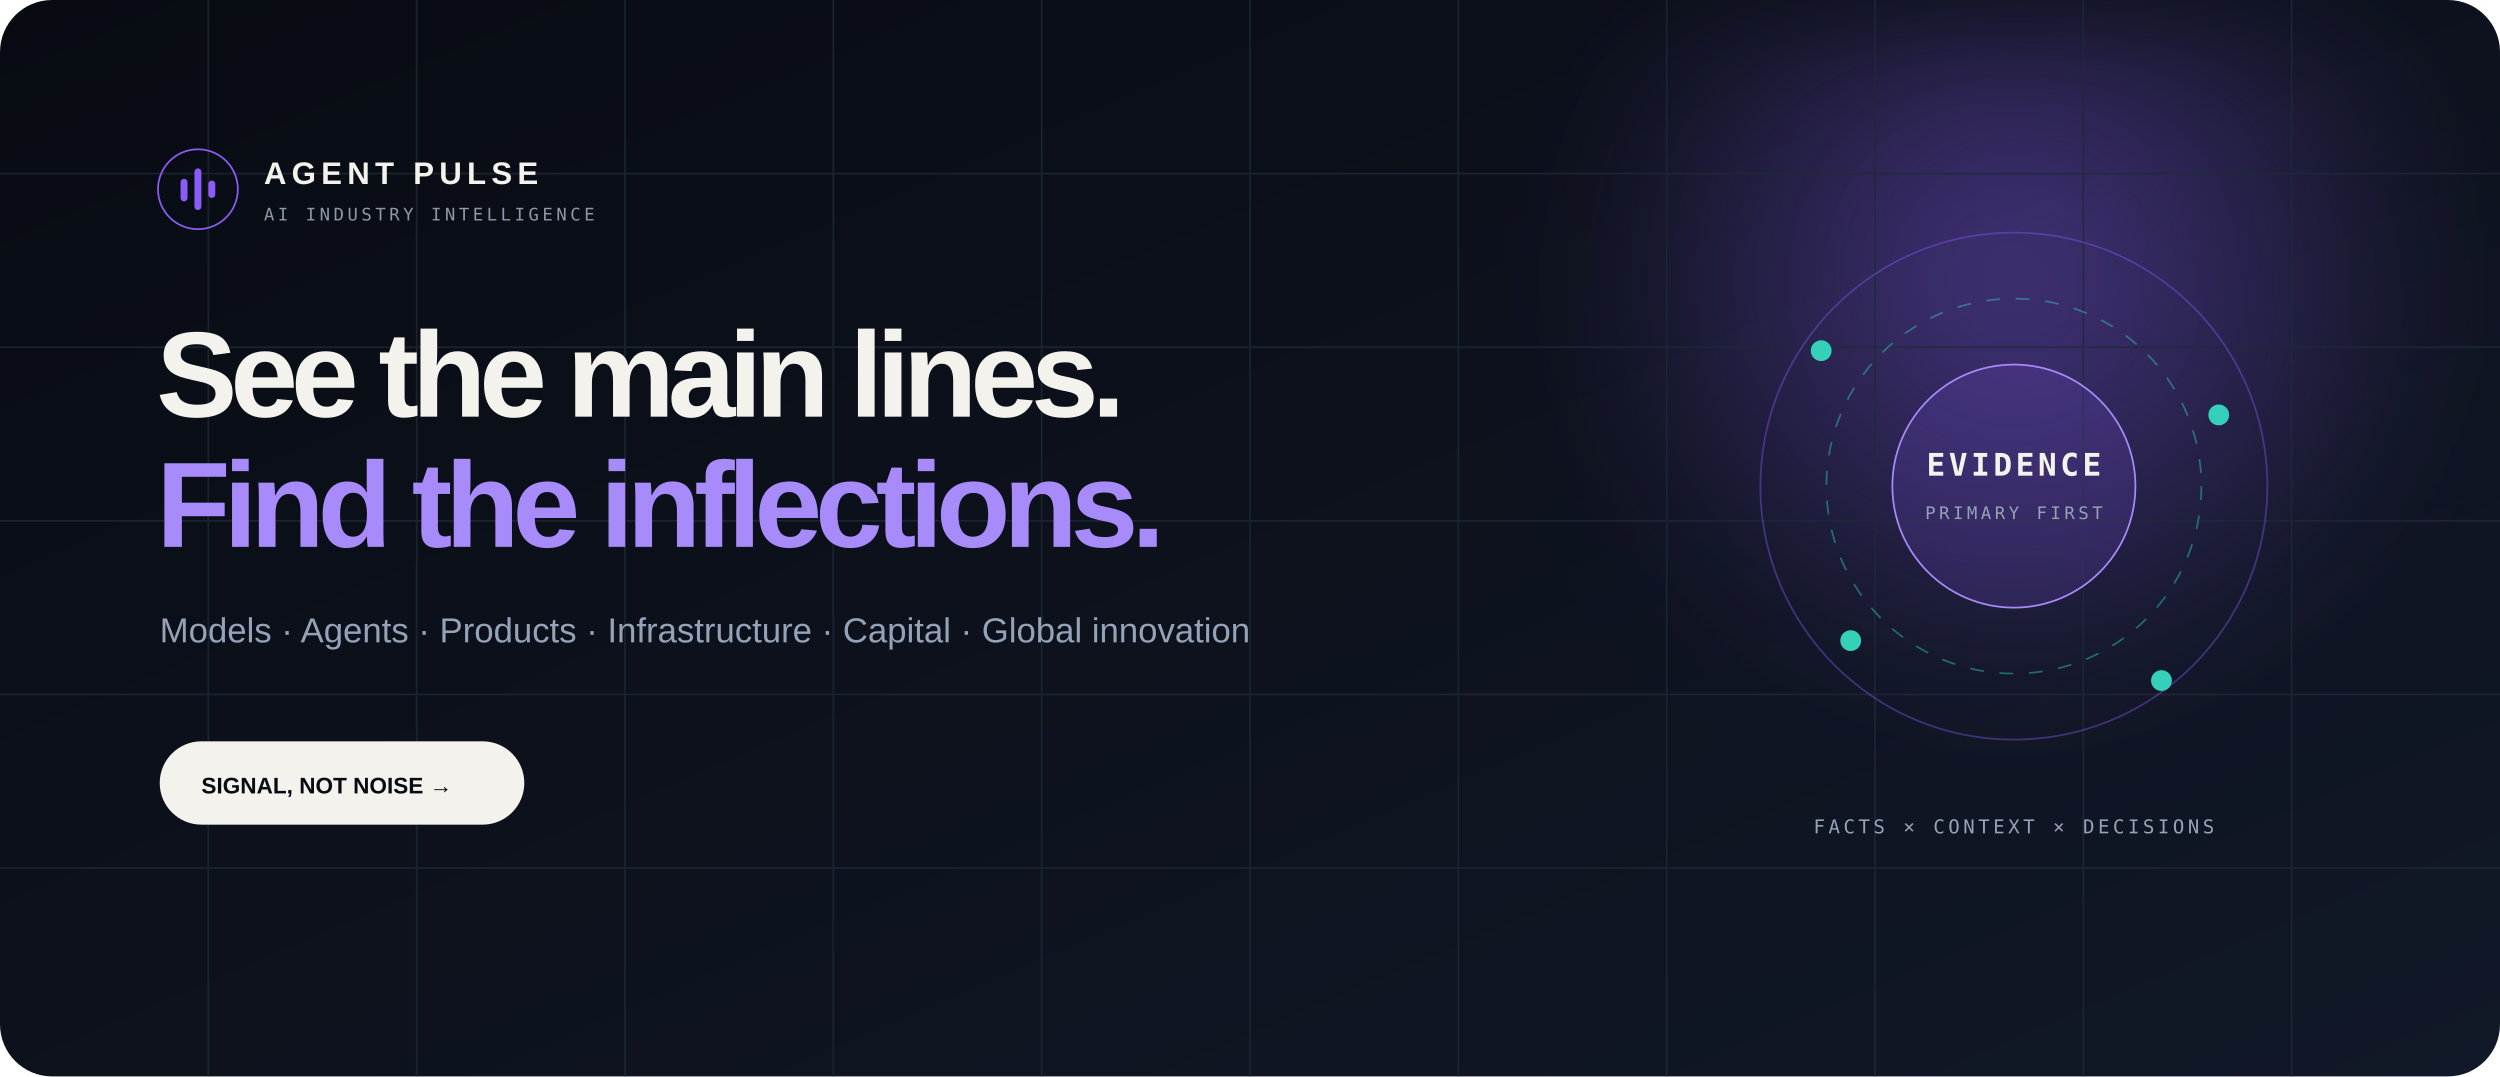
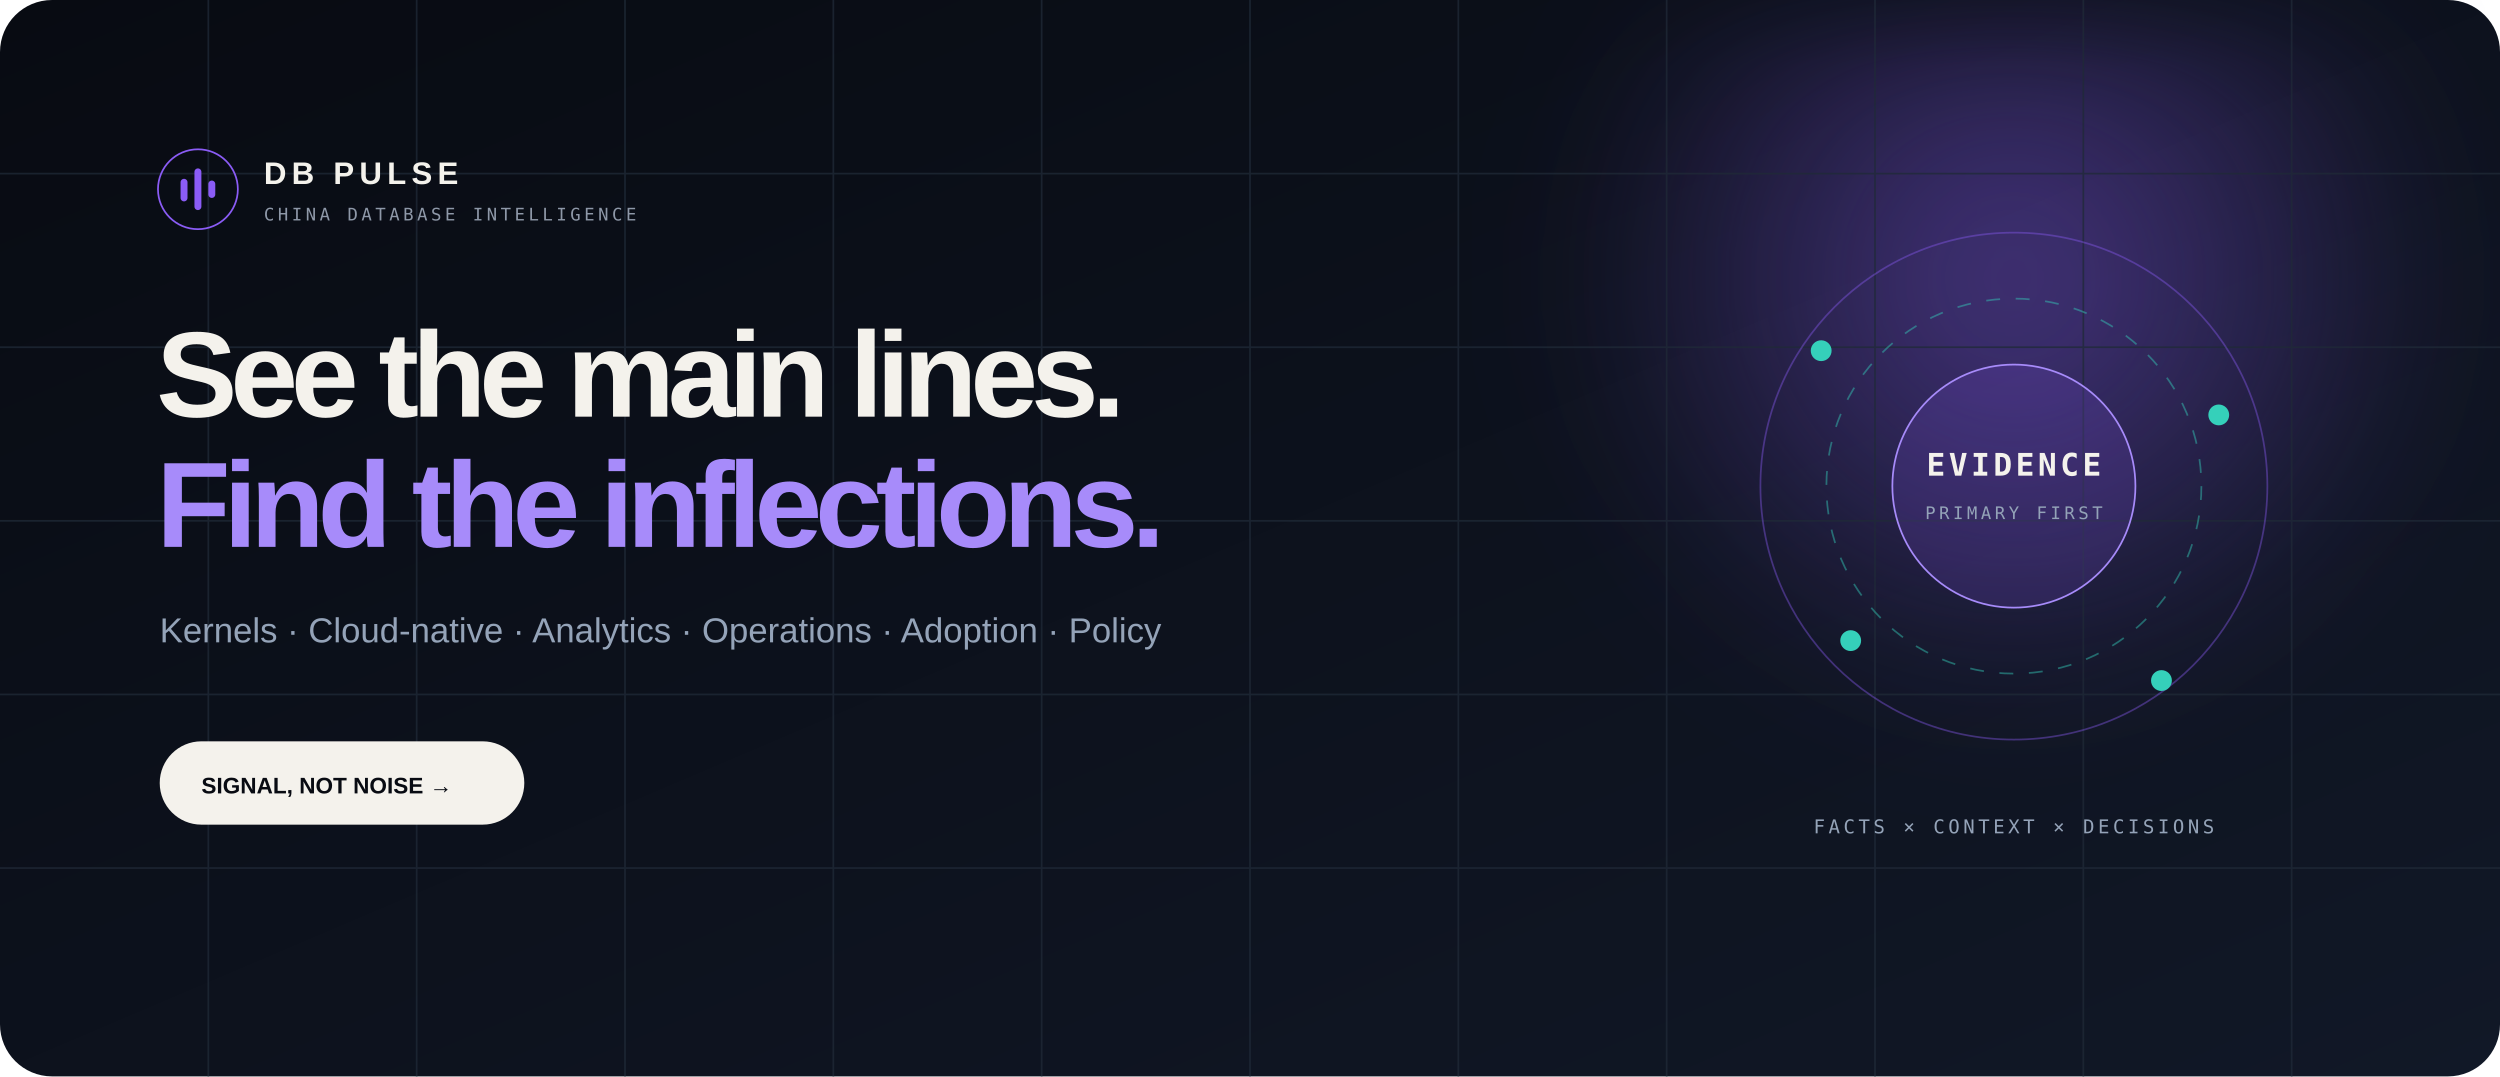
<svg xmlns="http://www.w3.org/2000/svg" width="1440" height="620" viewBox="0 0 1440 620" role="img" aria-labelledby="title desc">
  <defs>
    <linearGradient id="bg" x1="0" x2="1" y1="0" y2="1">
      <stop stop-color="#080b12" />
      <stop offset="1" stop-color="#111827" />
    </linearGradient>
    <radialGradient id="glow">
      <stop stop-color="#8b5cf6" stop-opacity=".65" />
      <stop offset="1" stop-color="#8b5cf6" stop-opacity="0" />
    </radialGradient>
    <filter id="blur">
      <feGaussianBlur stdDeviation="40" />
    </filter>
  </defs>
  <rect width="1440" height="620" rx="30" fill="url(#bg)" />
  <circle cx="1160" cy="160" r="260" fill="url(#glow)" filter="url(#blur)" opacity=".7" />
  <g stroke="#1f2937" opacity=".75">
    <path d="M0 100h1440M0 200h1440M0 300h1440M0 400h1440M0 500h1440" />
    <path d="M120 0v620M240 0v620M360 0v620M480 0v620M600 0v620M720 0v620M840 0v620M960 0v620M1080 0v620M1200 0v620M1320 0v620" />
  </g>
  <g transform="translate(90 85)">
    <g fill="none" stroke="#8b5cf6">
      <circle cx="24" cy="24" r="23" />
      <path stroke-width="4" stroke-linecap="round" d="M16 29v-9M24 34V14M32 27v-6" />
    </g>
-     <text x="62" y="21" fill="#f4f2ec" font-family="Arial,sans-serif" font-size="18" font-weight="700" letter-spacing="3">AGENT PULSE</text>
-     <text x="62" y="42" fill="#8e98a8" font-family="monospace" font-size="10" letter-spacing="2">AI INDUSTRY INTELLIGENCE</text>
+     <text x="62" y="21" fill="#f4f2ec" font-family="Arial,sans-serif" font-size="18" font-weight="700" letter-spacing="3">DB PULSE</text>
+     <text x="62" y="42" fill="#8e98a8" font-family="monospace" font-size="10" letter-spacing="2">CHINA DATABASE INTELLIGENCE</text>
    <text x="0" y="155" fill="#f4f2ec" font-family="Arial,sans-serif" font-size="70" font-weight="700" letter-spacing="-4">See the main lines.</text>
    <text x="0" y="230" fill="#a78bfa" font-family="Arial,sans-serif" font-size="70" font-weight="700" letter-spacing="-4">Find the inflections.</text>
-     <text x="2" y="285" fill="#94a3b8" font-family="Arial,sans-serif" font-size="20">Models · Agents · Products · Infrastructure · Capital · Global innovation</text>
+     <text x="2" y="285" fill="#94a3b8" font-family="Arial,sans-serif" font-size="20">Kernels · Cloud-native · Analytics · Operations · Adoption · Policy</text>
    <g transform="translate(2 342)">
      <rect width="210" height="48" rx="24" fill="#f4f2ec" />
      <text x="24" y="30" fill="#080b12" font-family="Arial,sans-serif" font-size="13" font-weight="700">SIGNAL, NOT NOISE →</text>
    </g>
  </g>
  <g transform="translate(1000 120)">
    <circle cx="160" cy="160" r="146" fill="none" stroke="#8b5cf6" stroke-opacity=".4" />
    <circle cx="160" cy="160" r="108" fill="none" stroke="#35d0ba" stroke-opacity=".45" stroke-dasharray="8 9" />
    <circle cx="160" cy="160" r="70" fill="#8b5cf6" fill-opacity=".16" stroke="#a78bfa" />
    <text x="160" y="154" fill="#f4f2ec" text-anchor="middle" font-family="monospace" font-size="18" font-weight="700" letter-spacing="2">EVIDENCE</text>
    <text x="160" y="179" fill="#94a3b8" text-anchor="middle" font-family="monospace" font-size="10" letter-spacing="2">PRIMARY FIRST</text>
    <g fill="#35d0ba">
      <circle cx="49" cy="82" r="6" />
      <circle cx="278" cy="119" r="6" />
      <circle cx="245" cy="272" r="6" />
      <circle cx="66" cy="249" r="6" />
    </g>
    <text x="160" y="360" fill="#94a3b8" text-anchor="middle" font-family="monospace" font-size="11" letter-spacing="2">FACTS × CONTEXT × DECISIONS</text>
  </g>
</svg>
